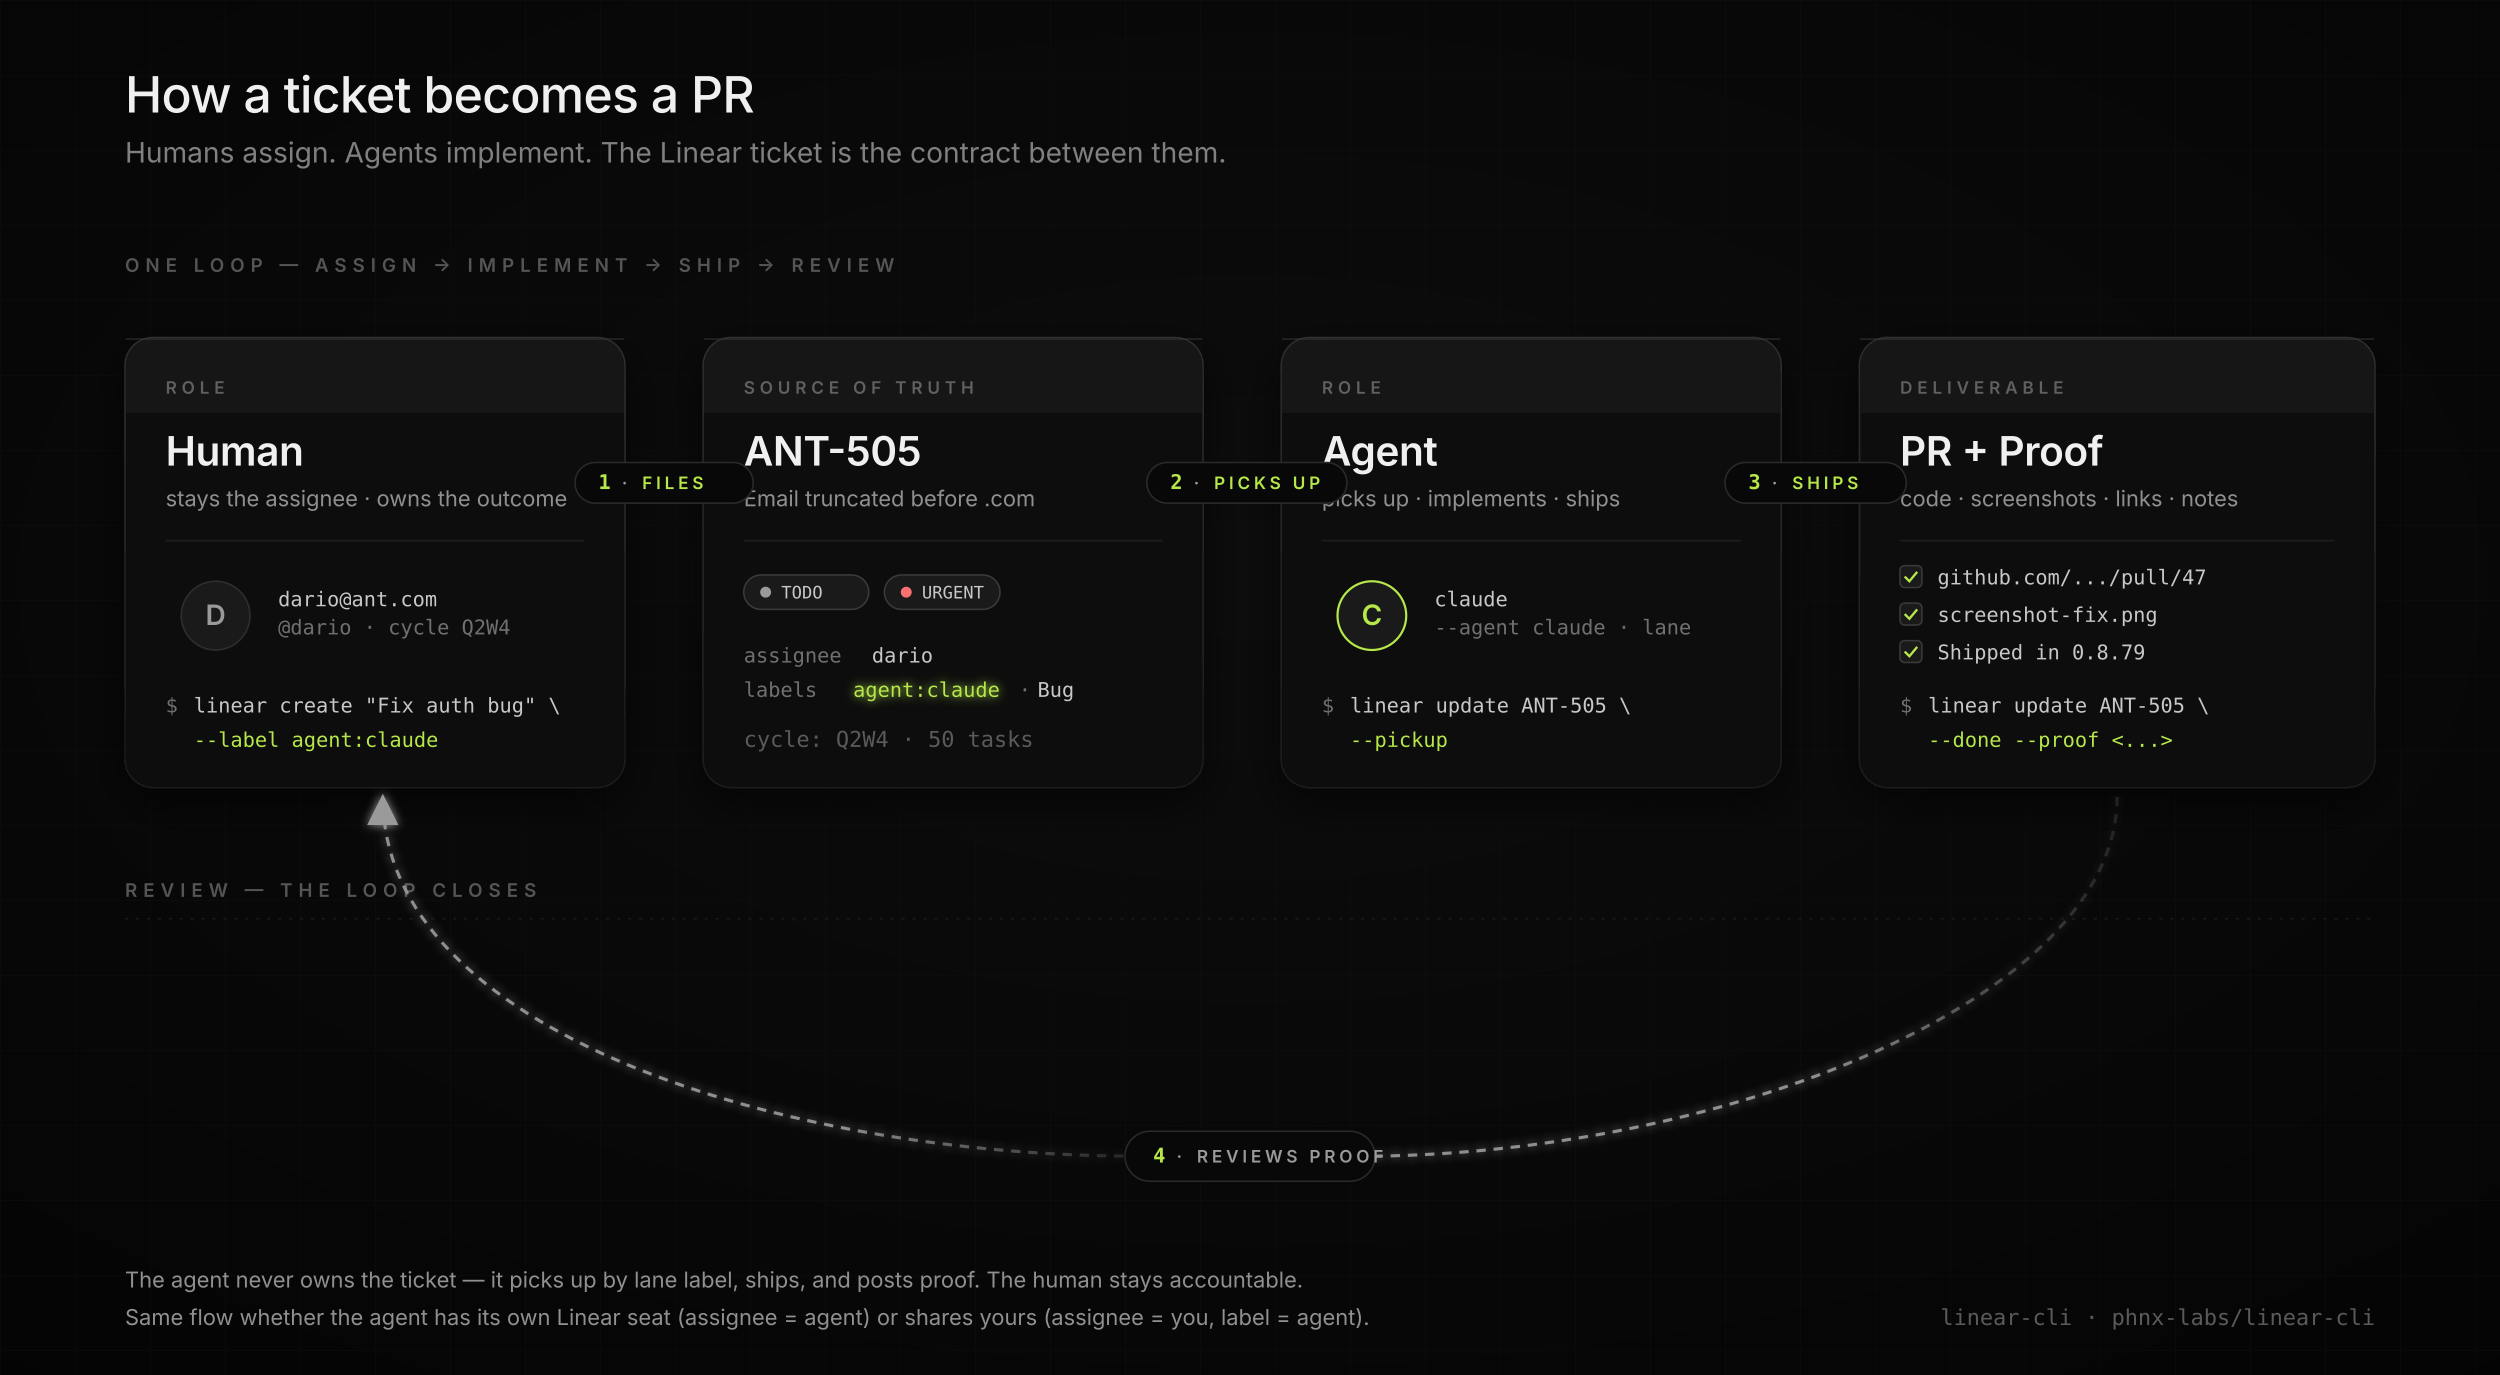
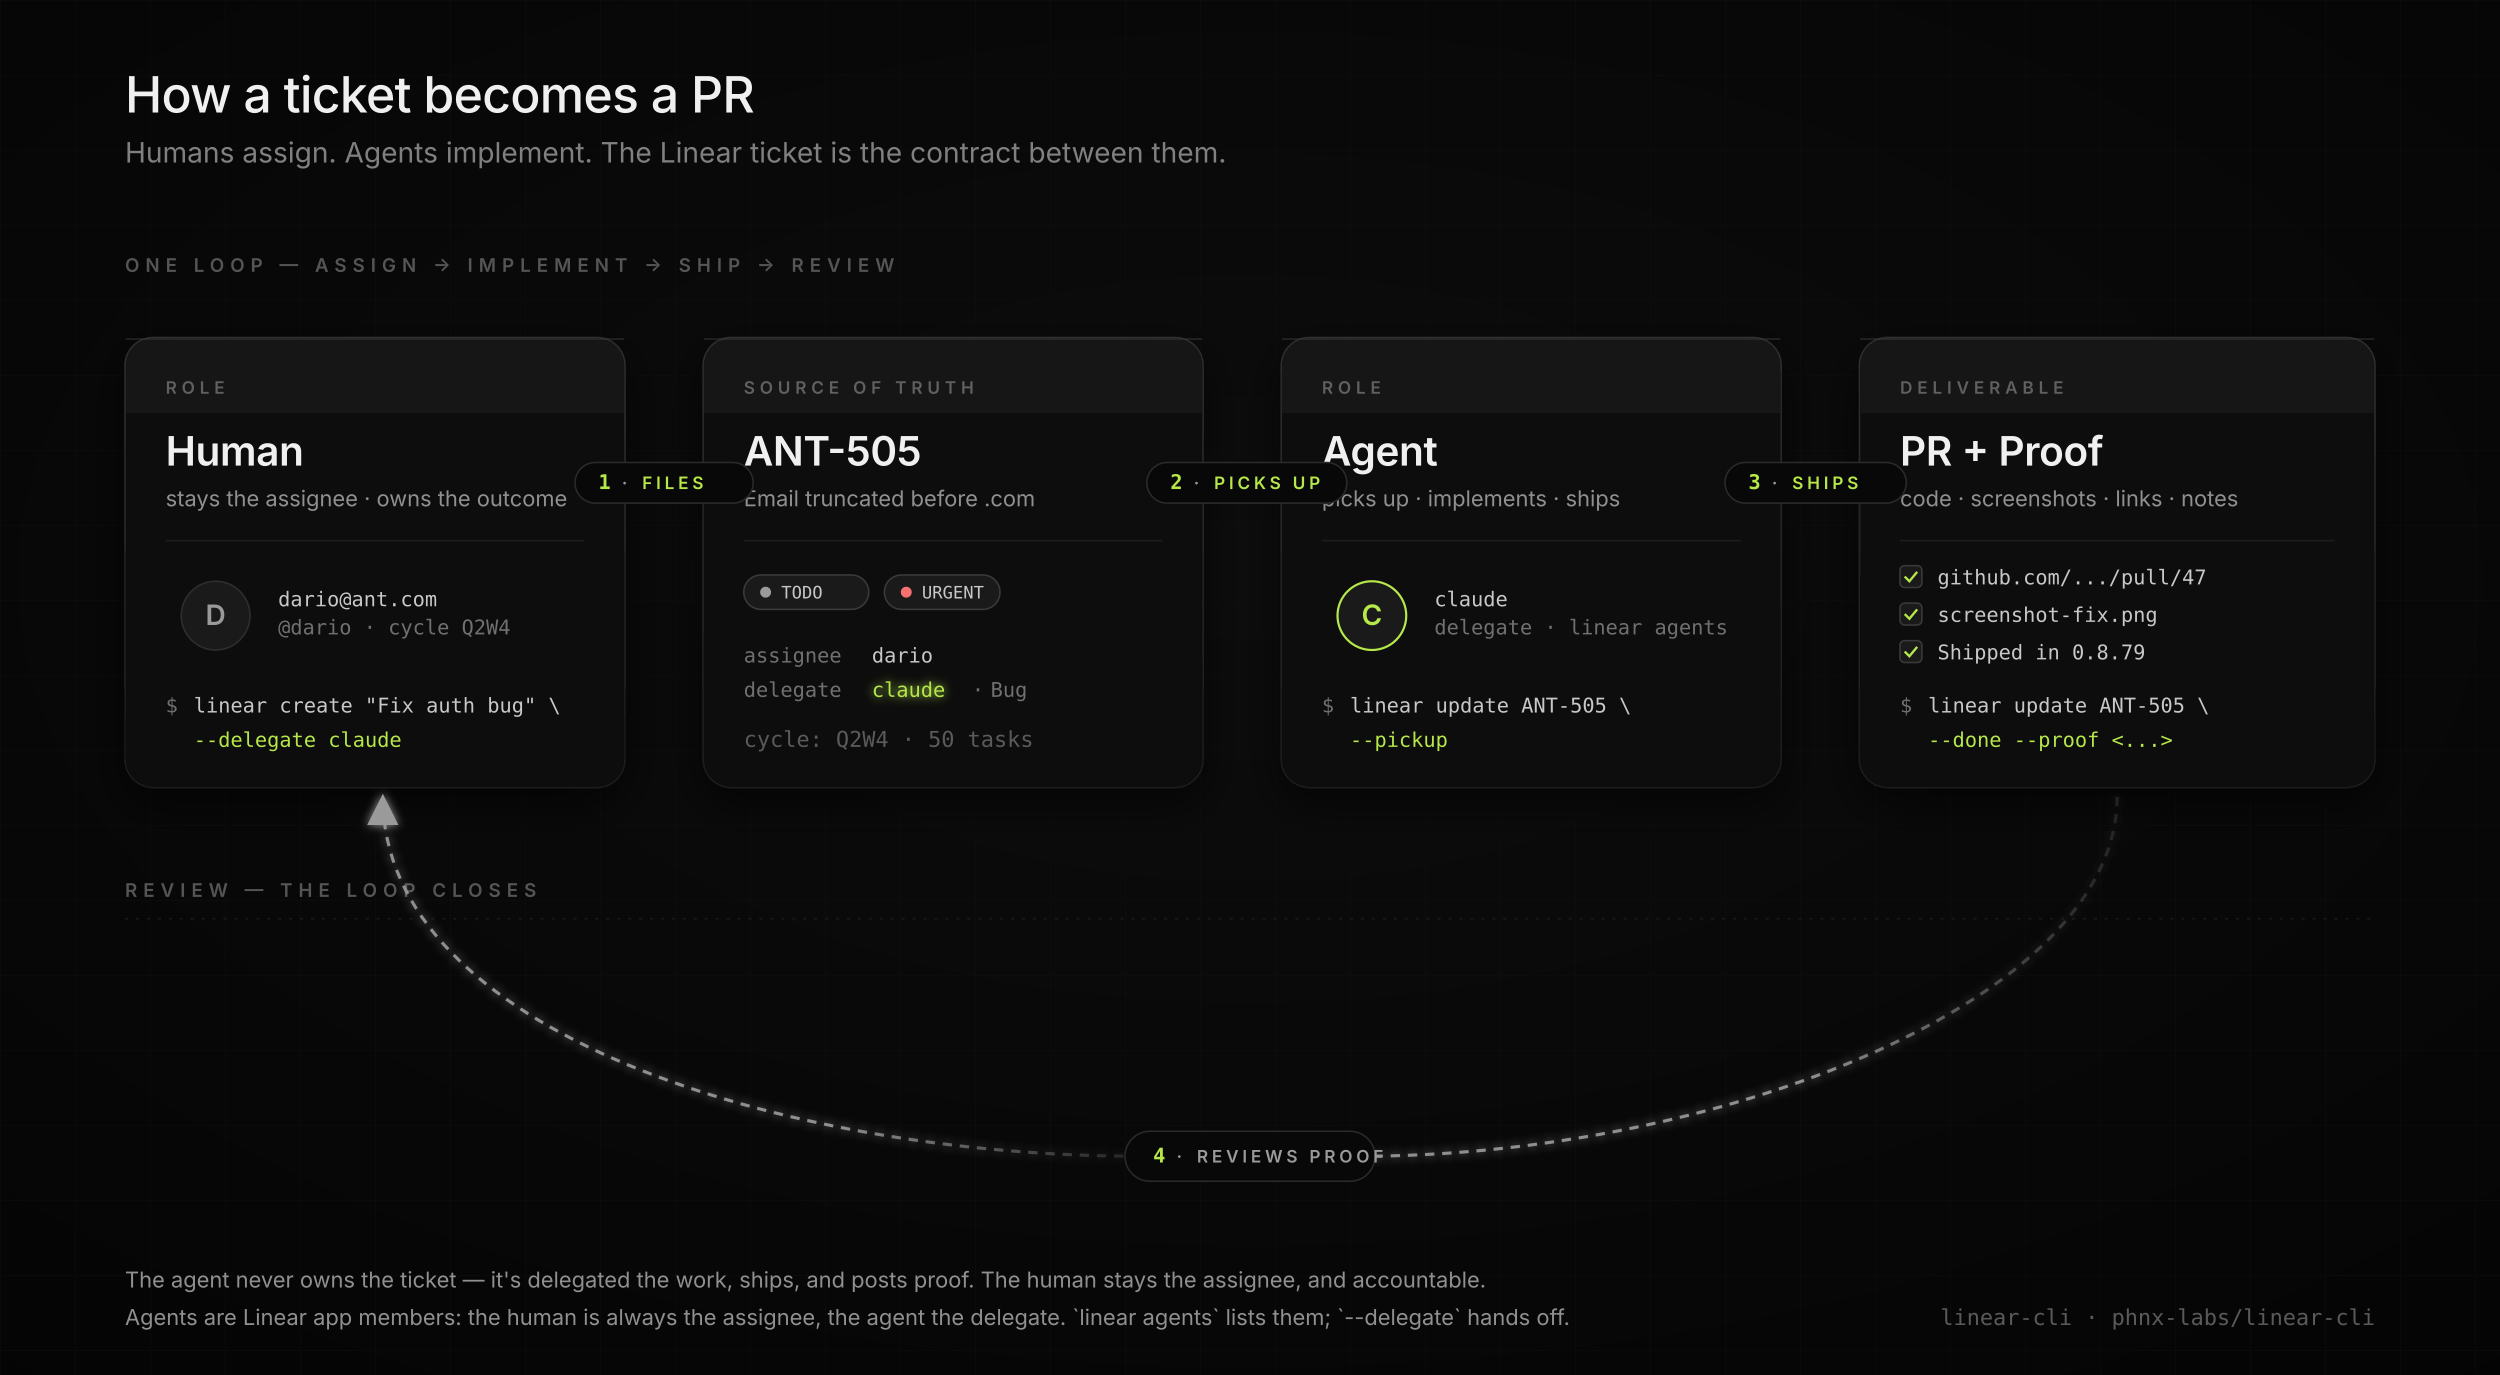
- <svg xmlns="http://www.w3.org/2000/svg" viewBox="0 0 1600 880" role="img" aria-label="How a Linear ticket becomes a PR: a human files the ticket and stays the assignee, an agent picks it up by lane label and ships a PR plus proof, then the human reviews. linear-cli is the contract between them.">
+ <svg xmlns="http://www.w3.org/2000/svg" viewBox="0 0 1600 880" role="img" aria-label="How a Linear ticket becomes a PR: a human files the ticket, stays the assignee, and delegates it to an agent that implements and ships a PR plus proof, then the human reviews. linear-cli is the contract between them.">
  <defs>
    <radialGradient id="bgVignette" cx="50%" cy="42%" r="80%">
      <stop offset="0%" stop-color="#0d0d0d" />
      <stop offset="100%" stop-color="#040404" />
    </radialGradient>
    <pattern id="grid" width="48" height="48" patternUnits="userSpaceOnUse">
      <path d="M 48 0 L 0 0 0 48" fill="none" stroke="#0f0f0f" stroke-width="1" />
    </pattern>
    <linearGradient id="cardFill" x1="0" y1="0" x2="0" y2="1">
      <stop offset="0%" stop-color="#131313" />
      <stop offset="100%" stop-color="#0a0a0a" />
    </linearGradient>
    <linearGradient id="cardRim" x1="0" y1="0" x2="0" y2="1">
      <stop offset="0%" stop-color="#2e2e2e" />
      <stop offset="50%" stop-color="#242424" />
      <stop offset="100%" stop-color="#1c1c1c" />
    </linearGradient>
    <linearGradient id="limeLine" x1="0" y1="0" x2="1" y2="0">
      <stop offset="0%" stop-color="#B6E84A" stop-opacity="0.3" />
      <stop offset="50%" stop-color="#B6E84A" stop-opacity="1" />
      <stop offset="100%" stop-color="#B6E84A" stop-opacity="1" />
    </linearGradient>
    <linearGradient id="reviewLine" x1="1" y1="0" x2="0" y2="0">
      <stop offset="0%" stop-color="#7A7A7A" stop-opacity="0.2" />
      <stop offset="40%" stop-color="#9A9A9A" stop-opacity="0.9" />
      <stop offset="100%" stop-color="#9A9A9A" stop-opacity="0.9" />
    </linearGradient>
    <filter id="limeGlow" x="-40%" y="-60%" width="180%" height="220%">
      <feGaussianBlur stdDeviation="3" result="blur" />
      <feMerge>
        <feMergeNode in="blur" />
        <feMergeNode in="SourceGraphic" />
      </feMerge>
    </filter>
    <filter id="softShadow" x="-10%" y="-10%" width="120%" height="130%">
      <feGaussianBlur stdDeviation="14" result="blur" />
      <feOffset dy="10" result="offset" />
      <feColorMatrix in="offset" type="matrix" values="0 0 0 0 0  0 0 0 0 0  0 0 0 0 0  0 0 0 0.6 0" result="shadow" />
      <feMerge>
        <feMergeNode in="shadow" />
        <feMergeNode in="SourceGraphic" />
      </feMerge>
    </filter>
    <marker id="arrowLime" viewBox="0 0 10 10" refX="9" refY="5" markerWidth="10" markerHeight="10" orient="auto-start-reverse">
      <path d="M 0 0 L 10 5 L 0 10 z" fill="#B6E84A" />
    </marker>
    <marker id="arrowMuted" viewBox="0 0 10 10" refX="9" refY="5" markerWidth="10" markerHeight="10" orient="auto-start-reverse">
      <path d="M 0 0 L 10 5 L 0 10 z" fill="#9A9A9A" />
    </marker>
    <marker id="dotLime" viewBox="0 0 6 6" refX="3" refY="3" markerWidth="6" markerHeight="6">
      <circle cx="3" cy="3" r="2.5" fill="#B6E84A" />
    </marker>
    <style>
      .title       { font: 500 32px -apple-system, "SF Pro Display", "Inter", system-ui, sans-serif; fill: #f0f0f0; letter-spacing: -0.015em; }
      .subtitle    { font: 400 18px -apple-system, "SF Pro Display", "Inter", system-ui, sans-serif; fill: #808080; letter-spacing: 0; }
      .section     { font: 600 12px -apple-system, "SF Pro Display", "Inter", system-ui, sans-serif; letter-spacing: 0.32em; fill: #555555; }
      .role        { font: 600 11px -apple-system, "SF Pro Display", "Inter", system-ui, sans-serif; letter-spacing: 0.28em; fill: #606060; }
      .cardtitle   { font: 600 26px -apple-system, "SF Pro Display", "Inter", system-ui, sans-serif; fill: #f0f0f0; letter-spacing: -0.01em; }
      .cardsub     { font: 400 14px -apple-system, "SF Pro Display", "Inter", system-ui, sans-serif; fill: #909090; }
      .mono        { font: 500 16px ui-monospace, "SF Mono", Menlo, monospace; fill: #ebebeb; }
      .mono-muted  { font: 500 16px ui-monospace, "SF Mono", Menlo, monospace; fill: #808080; }
      .mono-faint  { font: 400 14px ui-monospace, "SF Mono", Menlo, monospace; fill: #5a5a5a; }
      .mono-accent { font: 500 16px ui-monospace, "SF Mono", Menlo, monospace; fill: #B6E84A; }
      .mono-sm     { font: 500 13px ui-monospace, "SF Mono", Menlo, monospace; fill: #c8c8c8; }
      .mono-sm-muted { font: 500 13px ui-monospace, "SF Mono", Menlo, monospace; fill: #707070; }
      .mono-sm-accent { font: 500 13px ui-monospace, "SF Mono", Menlo, monospace; fill: #B6E84A; }
      .edge        { font: 600 11px -apple-system, "SF Pro Display", "Inter", system-ui, sans-serif; letter-spacing: 0.22em; fill: #B6E84A; }
      .edge-muted  { font: 600 11px -apple-system, "SF Pro Display", "Inter", system-ui, sans-serif; letter-spacing: 0.22em; fill: #9A9A9A; }
      .nodedesc    { font: 400 14px -apple-system, "SF Pro Display", "Inter", system-ui, sans-serif; fill: #909090; }
      .badge       { font: 600 10px -apple-system, "SF Pro Display", "Inter", system-ui, sans-serif; letter-spacing: 0.16em; }
      .pill        { font: 500 11px ui-monospace, "SF Mono", Menlo, monospace; }
      .stepnum     { font: 700 13px ui-monospace, "SF Mono", Menlo, monospace; fill: #B6E84A; }
    </style>
  </defs>
  <rect width="1600" height="880" fill="url(#bgVignette)" />
  <rect width="1600" height="880" fill="url(#grid)" opacity="0.55" />
  <text x="80" y="72" class="title">How a ticket becomes a PR</text>
  <text x="80" y="104" class="subtitle">Humans assign.  Agents implement.  The Linear ticket is the contract between them.</text>
  <text x="80" y="174" class="section">ONE LOOP — ASSIGN → IMPLEMENT → SHIP → REVIEW</text>
  <g filter="url(#softShadow)">
    <rect x="80" y="216" width="320" height="288" rx="18" fill="url(#cardFill)" stroke="url(#cardRim)" stroke-width="1" />
  </g>
  <rect x="80.5" y="216.5" width="319" height="1" fill="#3a3a3a" opacity="0.6" />
  <text x="106" y="252" class="role">ROLE</text>
  <text x="106" y="298" class="cardtitle">Human</text>
  <text x="106" y="324" class="cardsub">stays the assignee · owns the outcome</text>
  <line x1="106" y1="346" x2="374" y2="346" stroke="#1e1e1e" stroke-width="1" />
  <circle cx="138" cy="394" r="22" fill="#1a1a1a" stroke="#2e2e2e" stroke-width="1" />
  <text x="138" y="400" text-anchor="middle" class="cardtitle" style="font-size:18px; fill:#9A9A9A;">D</text>
  <text x="178" y="388" class="mono-sm">dario@ant.com</text>
  <text x="178" y="406" class="mono-sm-muted">@dario · cycle Q2W4</text>
  <text x="106" y="456" class="mono-sm-muted">$</text>
  <text x="124" y="456" class="mono-sm">linear create "Fix auth bug" \</text>
-   <text x="124" y="478" class="mono-sm-accent">    --label agent:claude</text>
+   <text x="124" y="478" class="mono-sm-accent">    --delegate claude</text>
  <g filter="url(#softShadow)">
    <rect x="450" y="216" width="320" height="288" rx="18" fill="url(#cardFill)" stroke="url(#cardRim)" stroke-width="1" />
  </g>
  <rect x="450.5" y="216.5" width="319" height="1" fill="#3a3a3a" opacity="0.6" />
  <text x="476" y="252" class="role">SOURCE OF TRUTH</text>
  <text x="476" y="298" class="cardtitle">ANT-505</text>
  <text x="476" y="324" class="cardsub">Email truncated before .com</text>
  <line x1="476" y1="346" x2="744" y2="346" stroke="#1e1e1e" stroke-width="1" />
  <g>
    <rect x="476" y="368" width="80" height="22" rx="11" fill="#1a1a1a" stroke="#3a3a3a" stroke-width="1" />
    <circle cx="490" cy="379" r="3.5" fill="#9A9A9A" />
    <text x="500" y="383" class="pill" fill="#c8c8c8">TODO</text>
  </g>
  <g>
    <rect x="566" y="368" width="74" height="22" rx="11" fill="#1a1a1a" stroke="#3a3a3a" stroke-width="1" />
    <circle cx="580" cy="379" r="3.5" fill="#f87171" />
    <text x="590" y="383" class="pill" fill="#c8c8c8">URGENT</text>
  </g>
  <text x="476" y="424" class="mono-sm-muted">assignee</text>
  <text x="558" y="424" class="mono-sm">dario</text>
-   <text x="476" y="446" class="mono-sm-muted">labels</text>
-   <text x="546" y="446" class="mono-sm-accent" filter="url(#limeGlow)">agent:claude</text>
-   <text x="652" y="446" class="mono-sm-muted">·</text>
-   <text x="664" y="446" class="mono-sm">Bug</text>
+   <text x="476" y="446" class="mono-sm-muted">delegate</text>
+   <text x="558" y="446" class="mono-sm-accent" filter="url(#limeGlow)">claude</text>
+   <text x="622" y="446" class="mono-sm-muted">·</text>
+   <text x="634" y="446" class="mono-sm-muted">Bug</text>
  <text x="476" y="478" class="mono-faint">cycle: Q2W4 · 50 tasks</text>
  <g filter="url(#softShadow)">
    <rect x="820" y="216" width="320" height="288" rx="18" fill="url(#cardFill)" stroke="url(#cardRim)" stroke-width="1" />
  </g>
  <rect x="820.5" y="216.5" width="319" height="1" fill="#3a3a3a" opacity="0.6" />
  <text x="846" y="252" class="role">ROLE</text>
  <text x="846" y="298" class="cardtitle">Agent</text>
  <text x="846" y="324" class="cardsub">picks up · implements · ships</text>
  <line x1="846" y1="346" x2="1114" y2="346" stroke="#1e1e1e" stroke-width="1" />
  <circle cx="878" cy="394" r="22" fill="#1a1a1a" stroke="#B6E84A" stroke-width="1.4" />
  <text x="878" y="400" text-anchor="middle" class="cardtitle" style="font-size:18px; fill:#B6E84A;">C</text>
  <text x="918" y="388" class="mono-sm">claude</text>
-   <text x="918" y="406" class="mono-sm-muted">--agent claude · lane</text>
+   <text x="918" y="406" class="mono-sm-muted">delegate · linear agents</text>
  <text x="846" y="456" class="mono-sm-muted">$</text>
  <text x="864" y="456" class="mono-sm">linear update ANT-505 \</text>
  <text x="864" y="478" class="mono-sm-accent">    --pickup</text>
  <g filter="url(#softShadow)">
    <rect x="1190" y="216" width="330" height="288" rx="18" fill="url(#cardFill)" stroke="url(#cardRim)" stroke-width="1" />
  </g>
  <rect x="1190.5" y="216.5" width="329" height="1" fill="#3a3a3a" opacity="0.6" />
  <text x="1216" y="252" class="role">DELIVERABLE</text>
  <text x="1216" y="298" class="cardtitle">PR + Proof</text>
  <text x="1216" y="324" class="cardsub">code · screenshots · links · notes</text>
  <line x1="1216" y1="346" x2="1494" y2="346" stroke="#1e1e1e" stroke-width="1" />
  <g>
    <rect x="1216" y="362" width="14" height="14" rx="3" fill="#1a1a1a" stroke="#3a3a3a" stroke-width="1" />
    <path d="M 1219 369 L 1222 372 L 1227 366" stroke="#B6E84A" stroke-width="1.5" fill="none" />
  </g>
  <text x="1240" y="374" class="mono-sm">github.com/.../pull/47</text>
  <g>
    <rect x="1216" y="386" width="14" height="14" rx="3" fill="#1a1a1a" stroke="#3a3a3a" stroke-width="1" />
    <path d="M 1219 393 L 1222 396 L 1227 390" stroke="#B6E84A" stroke-width="1.5" fill="none" />
  </g>
  <text x="1240" y="398" class="mono-sm">screenshot-fix.png</text>
  <g>
    <rect x="1216" y="410" width="14" height="14" rx="3" fill="#1a1a1a" stroke="#3a3a3a" stroke-width="1" />
    <path d="M 1219 417 L 1222 420 L 1227 414" stroke="#B6E84A" stroke-width="1.5" fill="none" />
  </g>
  <text x="1240" y="422" class="mono-sm">Shipped in 0.8.79</text>
  <text x="1216" y="456" class="mono-sm-muted">$</text>
  <text x="1234" y="456" class="mono-sm">linear update ANT-505 \</text>
  <text x="1234" y="478" class="mono-sm-accent">    --done --proof &lt;...&gt;</text>
  <path d="M 405 360 L 445 360" stroke="url(#limeLine)" fill="none" stroke-width="2.4" marker-end="url(#arrowLime)" marker-start="url(#dotLime)" filter="url(#limeGlow)" />
  <g>
    <rect x="368" y="296" width="114" height="26" rx="13" fill="#080808" stroke="#2a2a2a" stroke-width="1" />
    <text x="383" y="313" class="stepnum">1</text>
    <text x="398" y="313" class="edge-muted" style="letter-spacing:0.16em">·</text>
    <text x="411" y="313" class="edge">FILES</text>
  </g>
  <path d="M 775 360 L 815 360" stroke="url(#limeLine)" fill="none" stroke-width="2.4" marker-end="url(#arrowLime)" marker-start="url(#dotLime)" filter="url(#limeGlow)" />
  <g>
    <rect x="734" y="296" width="128" height="26" rx="13" fill="#080808" stroke="#2a2a2a" stroke-width="1" />
    <text x="749" y="313" class="stepnum">2</text>
    <text x="764" y="313" class="edge-muted" style="letter-spacing:0.16em">·</text>
    <text x="777" y="313" class="edge">PICKS UP</text>
  </g>
  <path d="M 1145 360 L 1185 360" stroke="url(#limeLine)" fill="none" stroke-width="2.4" marker-end="url(#arrowLime)" marker-start="url(#dotLime)" filter="url(#limeGlow)" />
  <g>
    <rect x="1104" y="296" width="116" height="26" rx="13" fill="#080808" stroke="#2a2a2a" stroke-width="1" />
    <text x="1119" y="313" class="stepnum">3</text>
    <text x="1134" y="313" class="edge-muted" style="letter-spacing:0.16em">·</text>
    <text x="1147" y="313" class="edge">SHIPS</text>
  </g>
  <line x1="80" y1="588" x2="1520" y2="588" stroke="#1a1a1a" stroke-width="1" stroke-dasharray="2 5" />
  <text x="80" y="574" class="section">REVIEW — THE LOOP CLOSES</text>
  <path d="M 1355 510 C 1355 640, 1100 740, 870 740" stroke="url(#reviewLine)" fill="none" stroke-width="2" stroke-dasharray="6 5" filter="url(#limeGlow)" />
  <path d="M 730 740 C 500 740, 245 660, 245 510" stroke="url(#reviewLine)" fill="none" stroke-width="2" stroke-dasharray="6 5" marker-end="url(#arrowMuted)" filter="url(#limeGlow)" />
  <g>
    <rect x="720" y="724" width="160" height="32" rx="16" fill="#080808" stroke="#2a2a2a" stroke-width="1" />
    <text x="738" y="744" class="stepnum" fill="#9A9A9A">4</text>
    <text x="753" y="744" class="edge-muted" style="letter-spacing:0.16em">·</text>
    <text x="766" y="744" class="edge-muted">REVIEWS PROOF</text>
  </g>
-   <text x="80" y="824" class="nodedesc">The agent never owns the ticket — it picks up by lane label, ships, and posts proof. The human stays accountable.</text>
-   <text x="80" y="848" class="nodedesc">Same flow whether the agent has its own Linear seat (assignee = agent) or shares yours (assignee = you, label = agent).</text>
+   <text x="80" y="824" class="nodedesc">The agent never owns the ticket — it's delegated the work, ships, and posts proof. The human stays the assignee, and accountable.</text>
+   <text x="80" y="848" class="nodedesc">Agents are Linear app members: the human is always the assignee, the agent the delegate. `linear agents` lists them; `--delegate` hands off.</text>
  <text x="1520" y="848" text-anchor="end" class="mono-faint">linear-cli · phnx-labs/linear-cli</text>
</svg>
